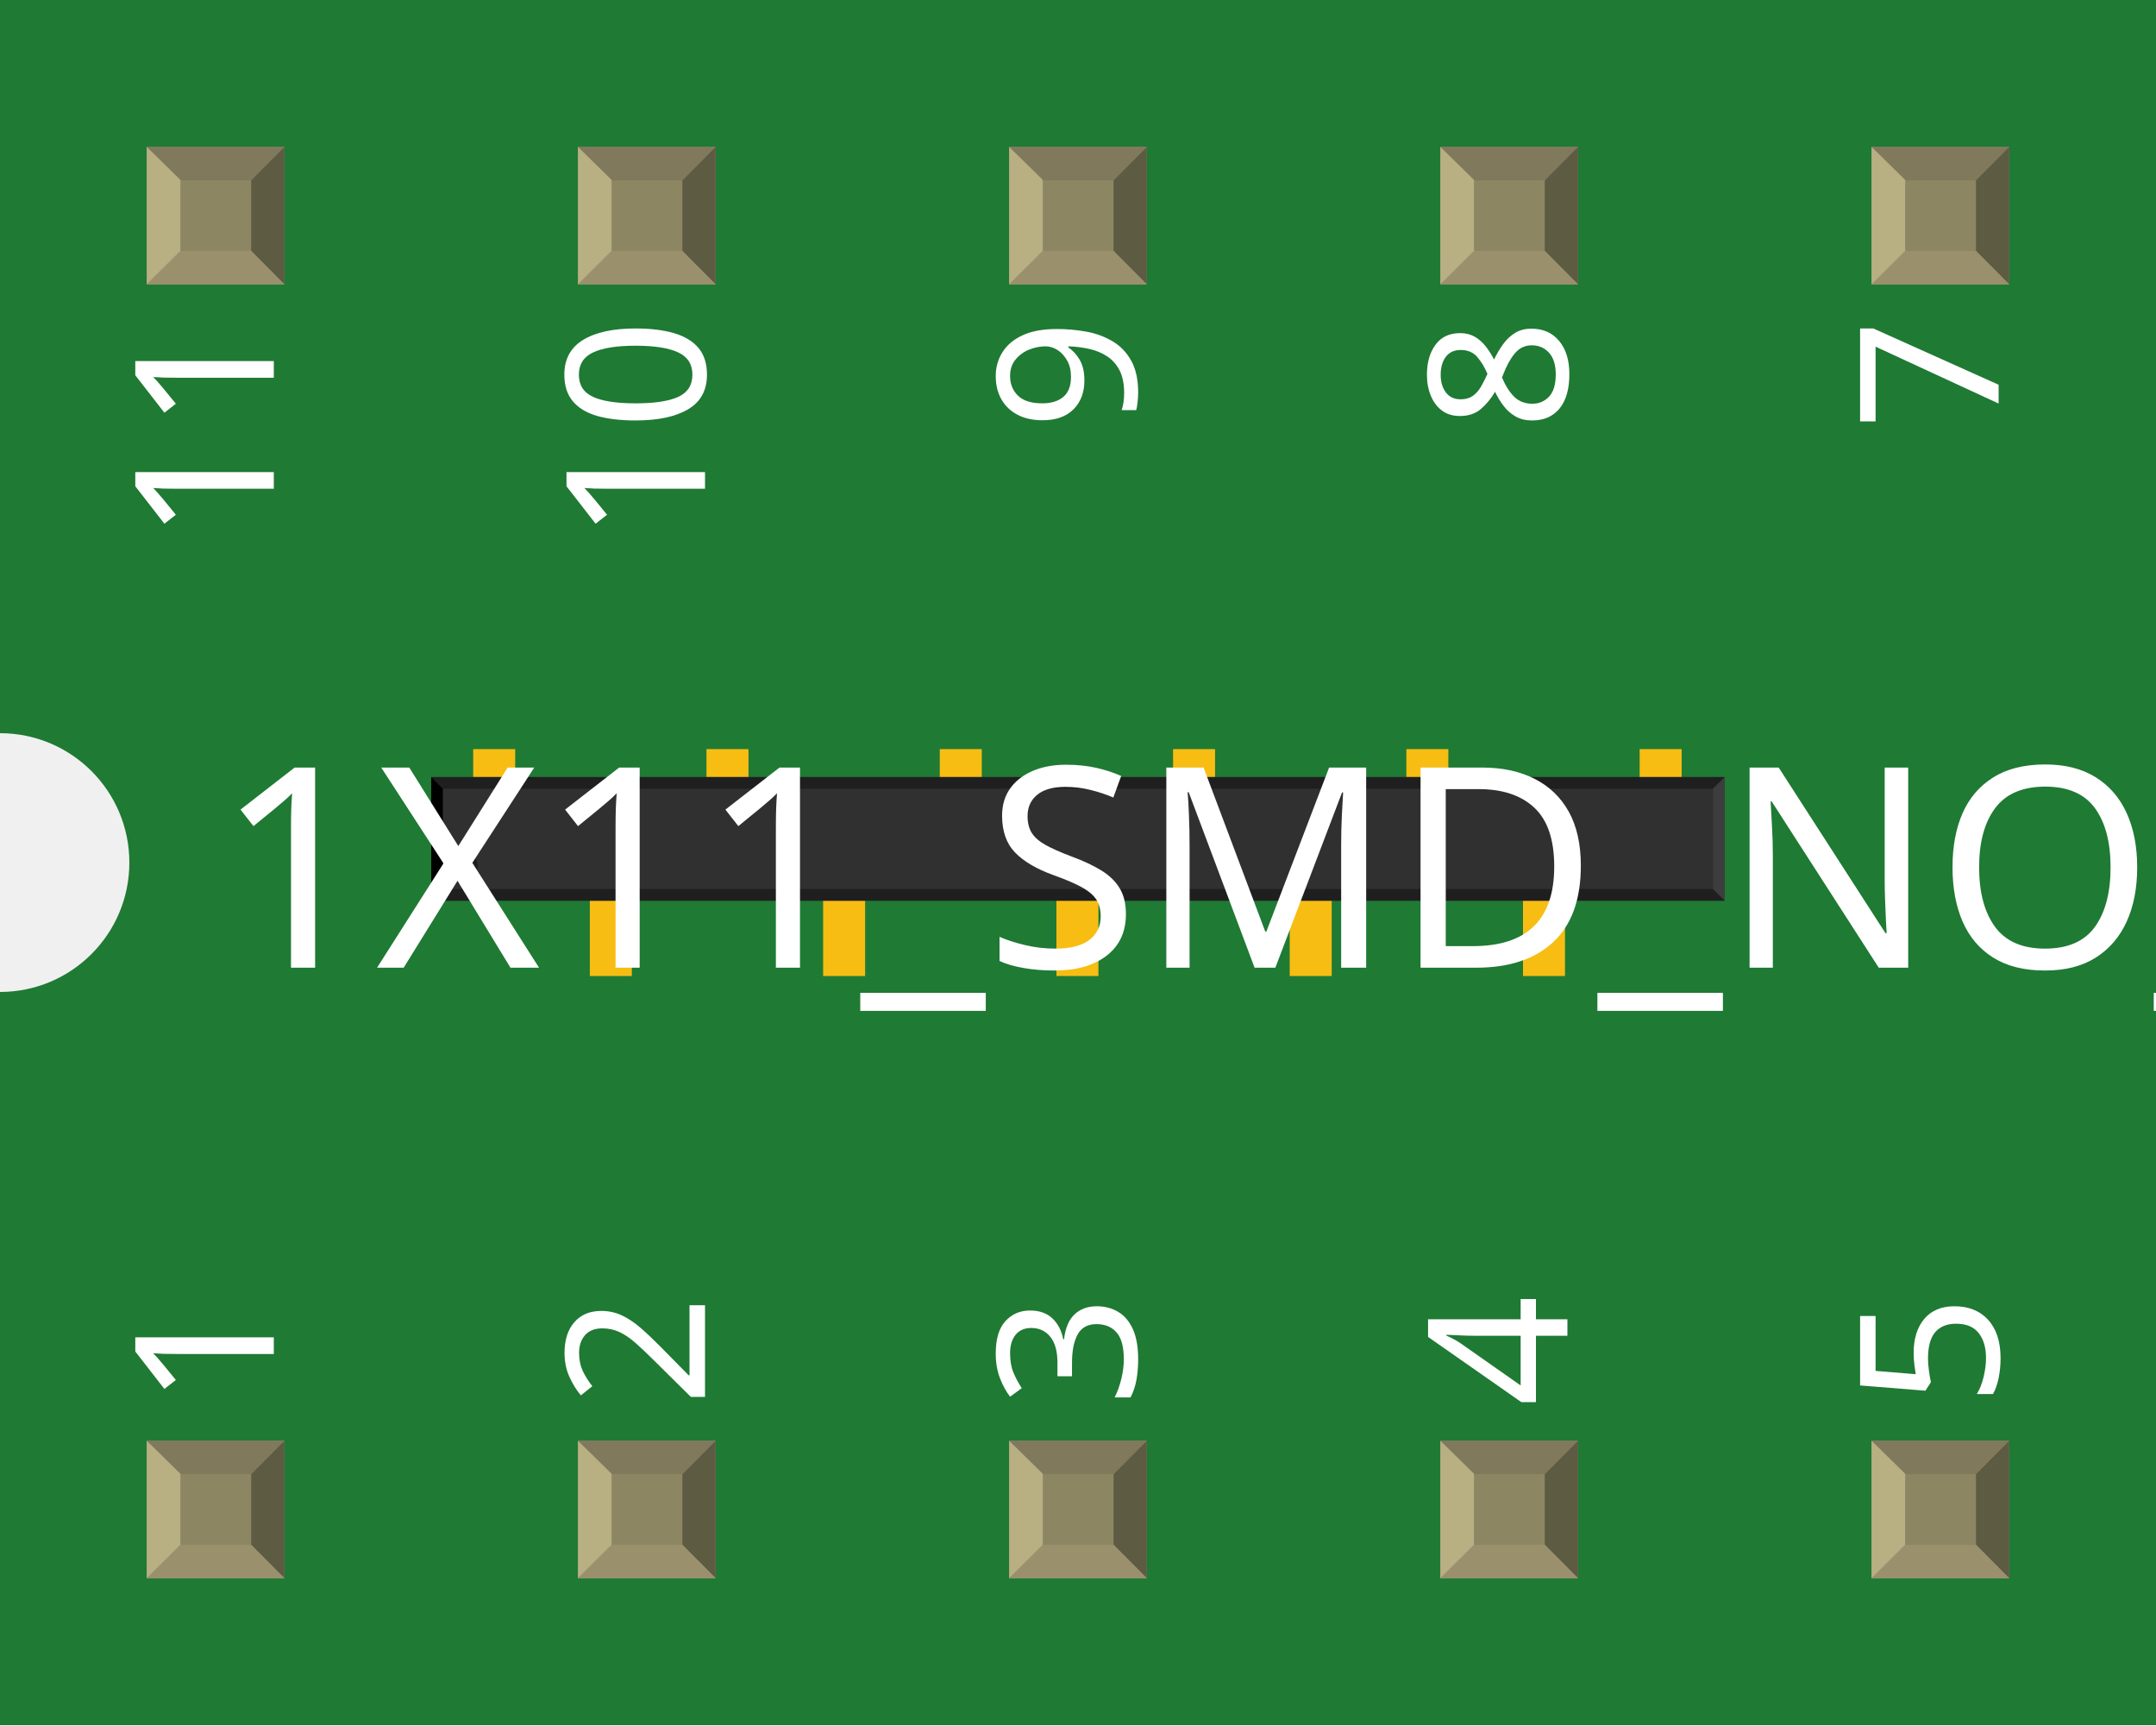
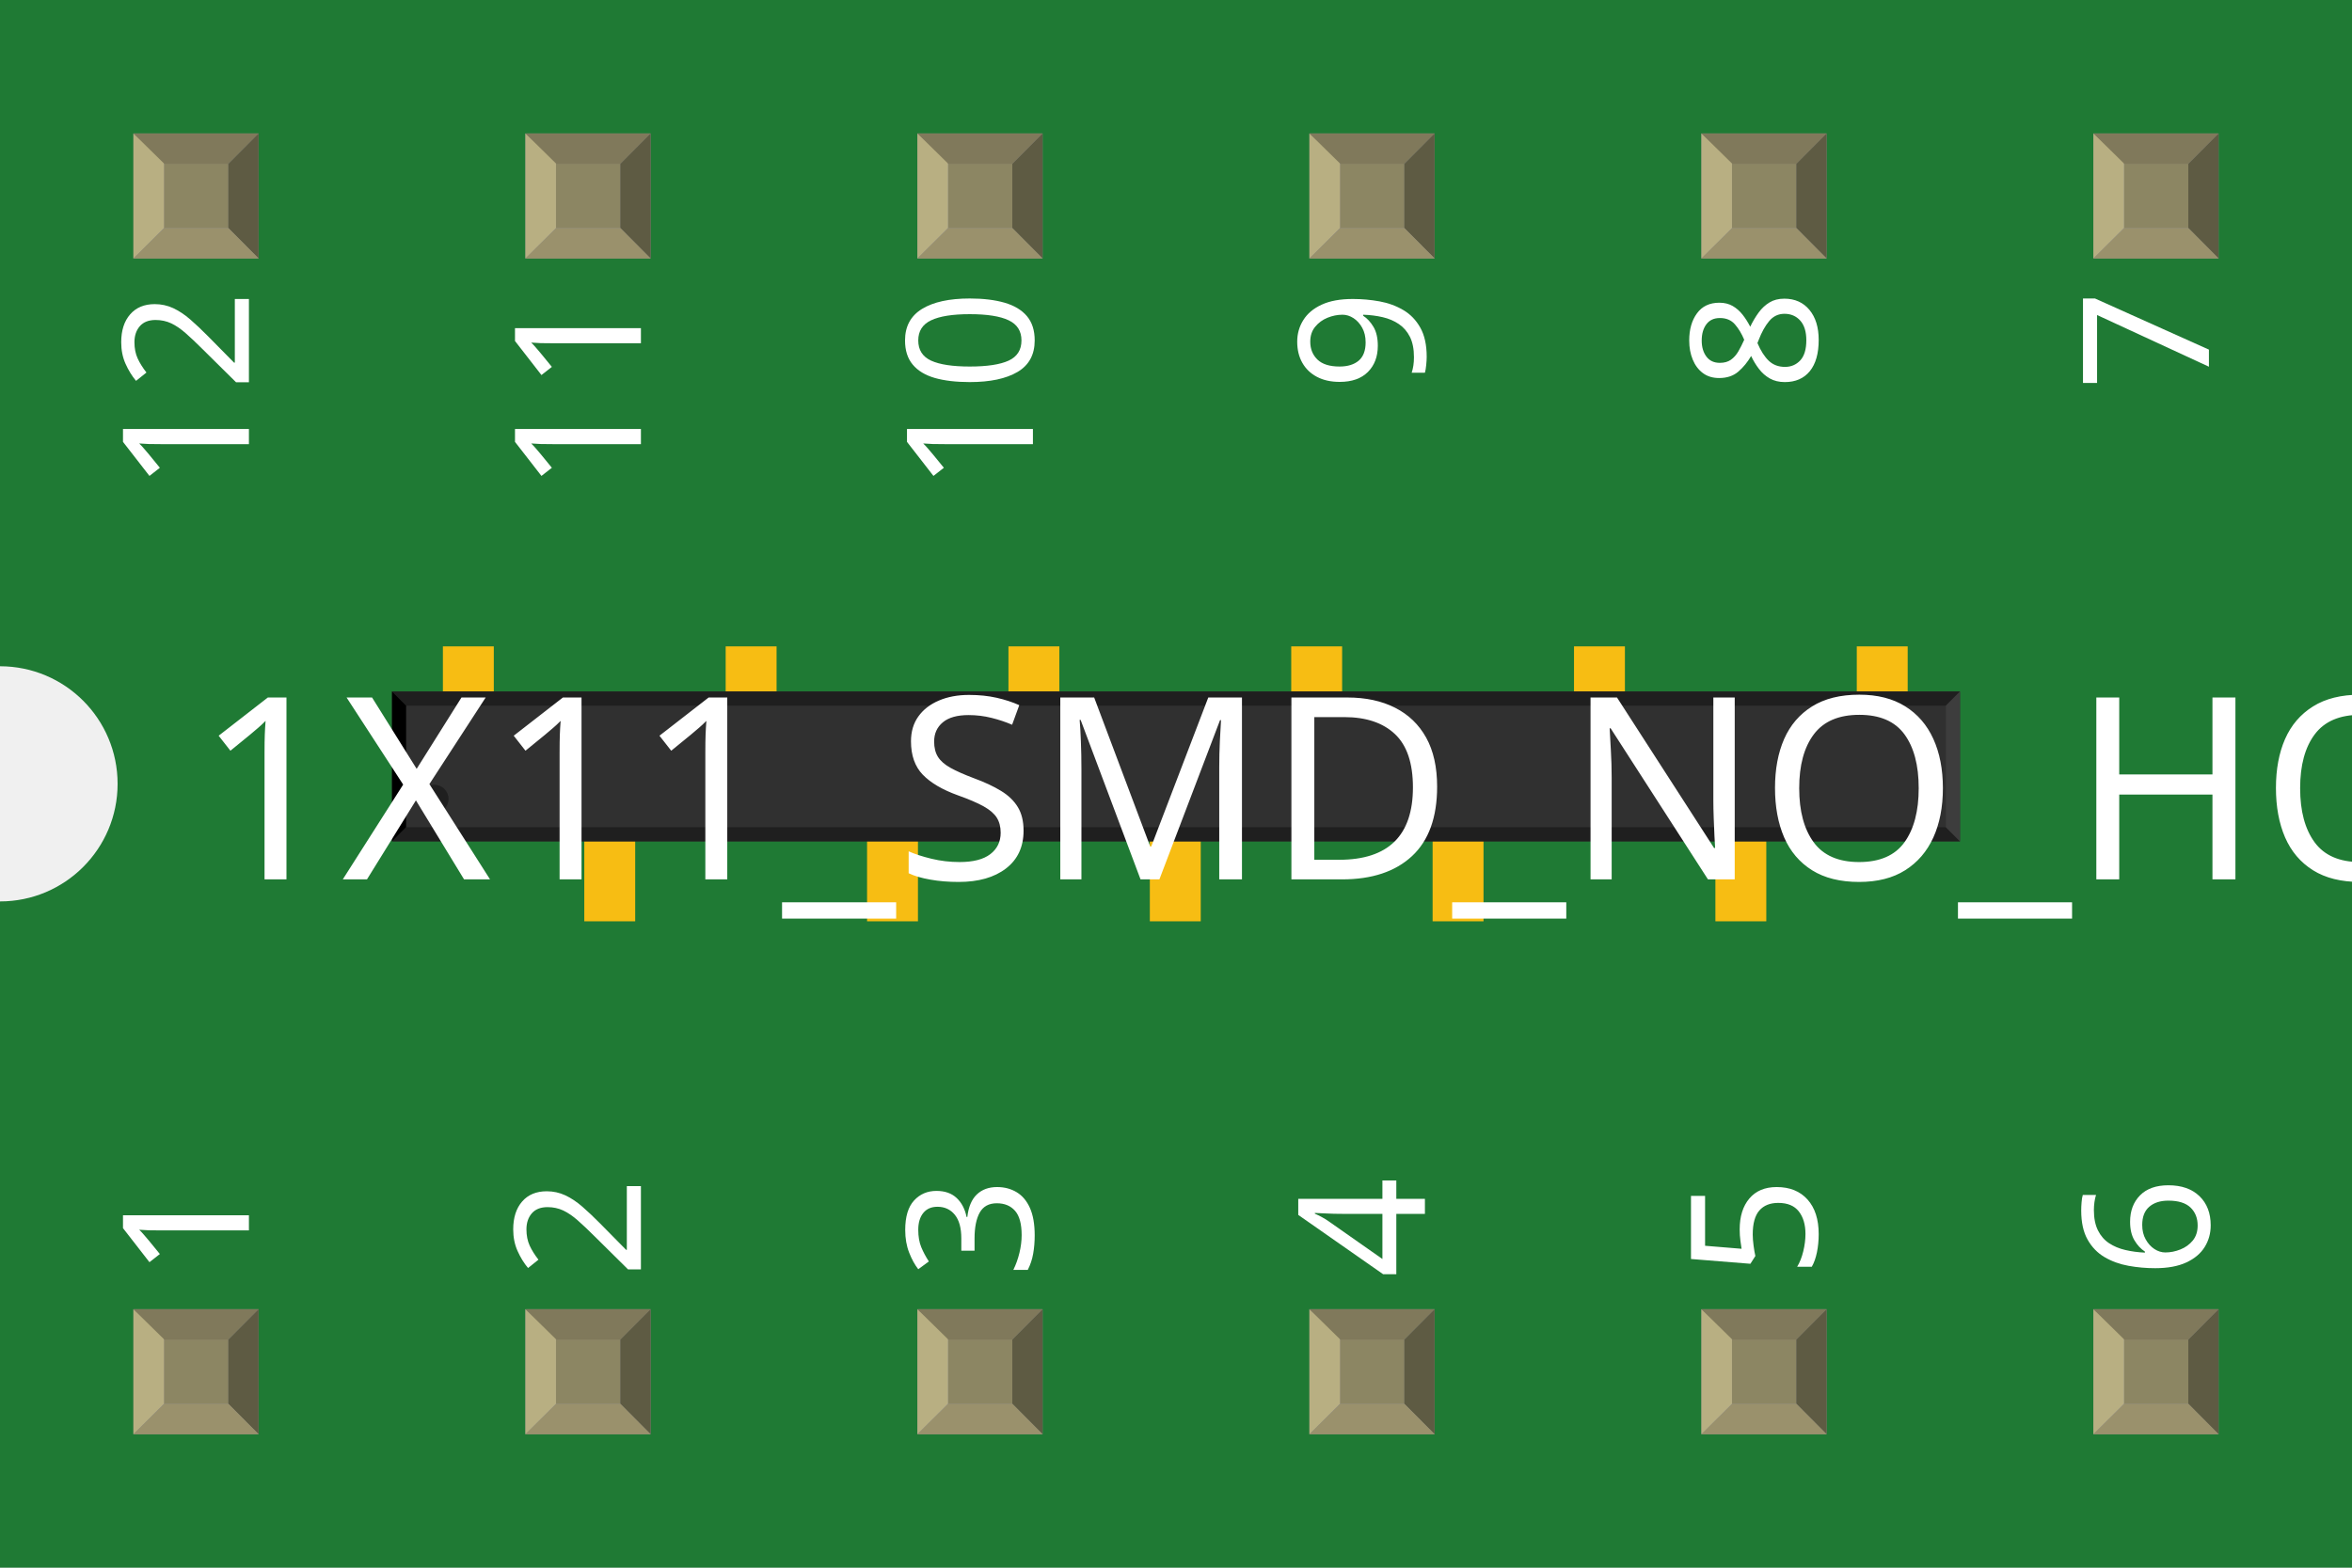
- <svg xmlns="http://www.w3.org/2000/svg" width="0.5in" x="0in" version="1.2" y="0in" height="0.4in" viewBox="0 0 500 400" baseProfile="tiny">
+ <svg xmlns="http://www.w3.org/2000/svg" width="0.6in" x="0in" version="1.2" y="0in" height="0.4in" viewBox="0 0 600 400" baseProfile="tiny">
  <g id="breadboard">
    <g id="icon">
-       <path fill="#1F7A34" stroke="none" stroke-width="0" d="M0,0L0,170A30,30 0 0 1 0,230L0,400L500,400L500,0L0,0z" />
-       <g transform="translate(-304.5,102.752)">
-         <g transform="matrix(0.270514, 0, 0, 0.270514, 404.5, 70.9411)">
+       <path fill="#1F7A34" stroke="none" stroke-width="0" d="M0,0L0,170A30,30 0 0 1 0,230L0,400L600,400L600,0L0,0z" />
+       <g transform="translate(-254.5,102.752)">
+         <g transform="matrix(0.360685, 0, 0, 0.360685, 354.5, 62.1721)">
          <rect width="36" x="36" y="0" fill="#F7BD13" connectorname="P$1" height="72.496" stroke="none" stroke-linecap="round" stroke-width="0" />
          <rect width="36" x="136" y="122" fill="#F7BD13" connectorname="P$2" height="72.496" stroke="none" stroke-linecap="round" stroke-width="0" />
          <rect width="36" x="236" y="0" fill="#F7BD13" connectorname="P$3" height="72.496" stroke="none" stroke-linecap="round" stroke-width="0" />
          <rect width="36" x="336" y="122" fill="#F7BD13" connectorname="P$4" height="72.496" stroke="none" stroke-linecap="round" stroke-width="0" />
          <rect width="36" x="436" y="0" fill="#F7BD13" connectorname="P$5" height="72.496" stroke="none" stroke-linecap="round" stroke-width="0" />
          <rect width="36" x="536" y="122" fill="#F7BD13" connectorname="P$6" height="72.496" stroke="none" stroke-linecap="round" stroke-width="0" />
          <rect width="36" x="636" y="0" fill="#F7BD13" connectorname="P$7" height="72.496" stroke="none" stroke-linecap="round" stroke-width="0" />
          <rect width="36" x="736" y="122" fill="#F7BD13" connectorname="P$8" height="72.496" stroke="none" stroke-linecap="round" stroke-width="0" />
          <rect width="36" x="836" y="0" fill="#F7BD13" connectorname="P$9" height="72.496" stroke="none" stroke-linecap="round" stroke-width="0" />
          <rect width="36" x="936" y="122" fill="#F7BD13" connectorname="P$10" height="72.496" stroke="none" stroke-linecap="round" stroke-width="0" />
          <rect width="36" x="1036" y="0" fill="#F7BD13" connectorname="P$11" height="72.496" stroke="none" stroke-linecap="round" stroke-width="0" />
-           <rect width="1109" x="0" y="23.939" fill="#303030" height="106" stroke="none" stroke-width="0" />
-           <polygon fill="#1f1f1f" points="0,23.939 1109,23.939 1099,33.939 10,33.939" />
-           <polygon fill="#1f1f1f" points="0,129.939 1109,129.939 1099,119.939 10,119.939" />
-           <polygon fill="#000000" points="0,23.939 0,129.939 10,119.939 10,33.939" />
-           <polygon fill="#3d3d3d" points="1109,23.939 1109,129.939 1099,119.939 1099,33.939" />
-           <circle fill="#1f1f1f" cx="30" cy="99.939" stroke="none" r="10" stroke-width="0" />
+           <rect width="1109" x="0" y="31.919" fill="#303030" height="106" stroke="none" stroke-width="0" />
+           <polygon fill="#1f1f1f" points="0,31.919 1109,31.919 1099,41.919 10,41.919" />
+           <polygon fill="#1f1f1f" points="0,137.919 1109,137.919 1099,127.919 10,127.919" />
+           <polygon fill="#000000" points="0,31.919 0,137.919 10,127.919 10,41.919" />
+           <polygon fill="#3d3d3d" points="1109,31.919 1109,137.919 1099,127.919 1099,41.919" />
+           <circle fill="#1f1f1f" cx="30" cy="107.919" stroke="none" r="10" stroke-width="0" />
        </g>
      </g>
      <text x="50" y="224.375" font-family="OCRA" fill="white" text-anchor="start" stroke="none" id="label" stroke-width="0" font-size="65">1X11_SMD_NO_HOLES</text>
      <g transform="translate(63.5,326.05)">
        <g transform="rotate(-90)">
          <text x="0" y="0" font-family="OCRA" fill="white" text-anchor="start" stroke="none" stroke-width="0" font-size="45">1</text>
        </g>
      </g>
      <g transform="translate(63.5,73.95)">
        <g transform="rotate(-90)">
-           <text x="0" y="0" font-family="OCRA" fill="white" text-anchor="end" stroke="none" stroke-width="0" font-size="45">11</text>
+           <text x="0" y="0" font-family="OCRA" fill="white" text-anchor="end" stroke="none" stroke-width="0" font-size="45">12</text>
        </g>
      </g>
      <g transform="translate(163.5,326.05)">
        <g transform="rotate(-90)">
          <text x="0" y="0" font-family="OCRA" fill="white" text-anchor="start" stroke="none" stroke-width="0" font-size="45">2</text>
        </g>
      </g>
      <g transform="translate(163.5,73.95)">
        <g transform="rotate(-90)">
-           <text x="0" y="0" font-family="OCRA" fill="white" text-anchor="end" stroke="none" stroke-width="0" font-size="45">10</text>
+           <text x="0" y="0" font-family="OCRA" fill="white" text-anchor="end" stroke="none" stroke-width="0" font-size="45">11</text>
        </g>
      </g>
      <g transform="translate(263.5,326.05)">
        <g transform="rotate(-90)">
          <text x="0" y="0" font-family="OCRA" fill="white" text-anchor="start" stroke="none" stroke-width="0" font-size="45">3</text>
        </g>
      </g>
      <g transform="translate(263.5,73.95)">
        <g transform="rotate(-90)">
-           <text x="0" y="0" font-family="OCRA" fill="white" text-anchor="end" stroke="none" stroke-width="0" font-size="45">9</text>
+           <text x="0" y="0" font-family="OCRA" fill="white" text-anchor="end" stroke="none" stroke-width="0" font-size="45">10</text>
        </g>
      </g>
      <g transform="translate(363.5,326.05)">
        <g transform="rotate(-90)">
          <text x="0" y="0" font-family="OCRA" fill="white" text-anchor="start" stroke="none" stroke-width="0" font-size="45">4</text>
        </g>
      </g>
      <g transform="translate(363.5,73.95)">
        <g transform="rotate(-90)">
-           <text x="0" y="0" font-family="OCRA" fill="white" text-anchor="end" stroke="none" stroke-width="0" font-size="45">8</text>
+           <text x="0" y="0" font-family="OCRA" fill="white" text-anchor="end" stroke="none" stroke-width="0" font-size="45">9</text>
        </g>
      </g>
      <g transform="translate(463.5,326.05)">
        <g transform="rotate(-90)">
          <text x="0" y="0" font-family="OCRA" fill="white" text-anchor="start" stroke="none" stroke-width="0" font-size="45">5</text>
        </g>
      </g>
      <g transform="translate(463.5,73.95)">
+         <g transform="rotate(-90)">
+           <text x="0" y="0" font-family="OCRA" fill="white" text-anchor="end" stroke="none" stroke-width="0" font-size="45">8</text>
+         </g>
+       </g>
+       <g transform="translate(563.5,326.05)">
+         <g transform="rotate(-90)">
+           <text x="0" y="0" font-family="OCRA" fill="white" text-anchor="start" stroke="none" stroke-width="0" font-size="45">6</text>
+         </g>
+       </g>
+       <g transform="translate(563.5,73.95)">
        <g transform="rotate(-90)">
          <text x="0" y="0" font-family="OCRA" fill="white" text-anchor="end" stroke="none" stroke-width="0" font-size="45">7</text>
        </g>
      </g>
    </g>
    <g transform="translate(34.035,334.05)">
      <rect width="31.93" x="0" y="0" fill="#8D8C8C" height="31.9" id="connector0pad" stroke-width="0" />
      <rect width="16.444" x="7.792" y="7.735" fill="#8C8663" height="16.415" stroke-width="0" />
      <polygon fill="#B8AF82" points="0,31.9,7.792,24.137,7.792,6.972,0,0" stroke-width="0" />
      <polygon fill="#80795B" points="24.208,7.763,7.903,7.763,0,0,31.93,0" stroke-width="0" />
      <polygon fill="#5E5B43" points="24.208,24.137,24.208,7.763,31.93,0,31.93,31.9" stroke-width="0" />
      <polygon fill="#9A916C" points="0,31.9,7.875,24.137,24.208,24.137,31.93,31.9" stroke-width="0" />
    </g>
    <g transform="translate(34.035,34.05)">
-       <rect width="31.93" x="0" y="0" fill="#8D8C8C" height="31.9" id="connector10pad" stroke-width="0" />
+       <rect width="31.93" x="0" y="0" fill="#8D8C8C" height="31.9" id="connector11pad" stroke-width="0" />
      <rect width="16.444" x="7.792" y="7.735" fill="#8C8663" height="16.415" stroke-width="0" />
      <polygon fill="#B8AF82" points="0,31.9,7.792,24.137,7.792,6.972,0,0" stroke-width="0" />
      <polygon fill="#80795B" points="24.208,7.763,7.903,7.763,0,0,31.93,0" stroke-width="0" />
      <polygon fill="#5E5B43" points="24.208,24.137,24.208,7.763,31.93,0,31.93,31.9" stroke-width="0" />
      <polygon fill="#9A916C" points="0,31.9,7.875,24.137,24.208,24.137,31.93,31.9" stroke-width="0" />
    </g>
    <g transform="translate(134.035,334.05)">
      <rect width="31.93" x="0" y="0" fill="#8D8C8C" height="31.9" id="connector1pad" stroke-width="0" />
      <rect width="16.444" x="7.792" y="7.735" fill="#8C8663" height="16.415" stroke-width="0" />
      <polygon fill="#B8AF82" points="0,31.9,7.792,24.137,7.792,6.972,0,0" stroke-width="0" />
      <polygon fill="#80795B" points="24.208,7.763,7.903,7.763,0,0,31.93,0" stroke-width="0" />
      <polygon fill="#5E5B43" points="24.208,24.137,24.208,7.763,31.93,0,31.93,31.9" stroke-width="0" />
      <polygon fill="#9A916C" points="0,31.9,7.875,24.137,24.208,24.137,31.93,31.9" stroke-width="0" />
    </g>
    <g transform="translate(134.035,34.05)">
-       <rect width="31.93" x="0" y="0" fill="#8D8C8C" height="31.9" id="connector9pad" stroke-width="0" />
+       <rect width="31.93" x="0" y="0" fill="#8D8C8C" height="31.9" id="connector10pad" stroke-width="0" />
      <rect width="16.444" x="7.792" y="7.735" fill="#8C8663" height="16.415" stroke-width="0" />
      <polygon fill="#B8AF82" points="0,31.9,7.792,24.137,7.792,6.972,0,0" stroke-width="0" />
      <polygon fill="#80795B" points="24.208,7.763,7.903,7.763,0,0,31.93,0" stroke-width="0" />
      <polygon fill="#5E5B43" points="24.208,24.137,24.208,7.763,31.93,0,31.93,31.9" stroke-width="0" />
      <polygon fill="#9A916C" points="0,31.9,7.875,24.137,24.208,24.137,31.93,31.9" stroke-width="0" />
    </g>
    <g transform="translate(234.035,334.05)">
      <rect width="31.93" x="0" y="0" fill="#8D8C8C" height="31.9" id="connector2pad" stroke-width="0" />
      <rect width="16.444" x="7.792" y="7.735" fill="#8C8663" height="16.415" stroke-width="0" />
      <polygon fill="#B8AF82" points="0,31.9,7.792,24.137,7.792,6.972,0,0" stroke-width="0" />
      <polygon fill="#80795B" points="24.208,7.763,7.903,7.763,0,0,31.93,0" stroke-width="0" />
      <polygon fill="#5E5B43" points="24.208,24.137,24.208,7.763,31.93,0,31.93,31.9" stroke-width="0" />
      <polygon fill="#9A916C" points="0,31.9,7.875,24.137,24.208,24.137,31.93,31.9" stroke-width="0" />
    </g>
    <g transform="translate(234.035,34.05)">
-       <rect width="31.93" x="0" y="0" fill="#8D8C8C" height="31.9" id="connector8pad" stroke-width="0" />
+       <rect width="31.93" x="0" y="0" fill="#8D8C8C" height="31.9" id="connector9pad" stroke-width="0" />
      <rect width="16.444" x="7.792" y="7.735" fill="#8C8663" height="16.415" stroke-width="0" />
      <polygon fill="#B8AF82" points="0,31.9,7.792,24.137,7.792,6.972,0,0" stroke-width="0" />
      <polygon fill="#80795B" points="24.208,7.763,7.903,7.763,0,0,31.93,0" stroke-width="0" />
      <polygon fill="#5E5B43" points="24.208,24.137,24.208,7.763,31.93,0,31.93,31.9" stroke-width="0" />
      <polygon fill="#9A916C" points="0,31.9,7.875,24.137,24.208,24.137,31.93,31.9" stroke-width="0" />
    </g>
    <g transform="translate(334.035,334.05)">
      <rect width="31.93" x="0" y="0" fill="#8D8C8C" height="31.9" id="connector3pad" stroke-width="0" />
      <rect width="16.444" x="7.792" y="7.735" fill="#8C8663" height="16.415" stroke-width="0" />
      <polygon fill="#B8AF82" points="0,31.9,7.792,24.137,7.792,6.972,0,0" stroke-width="0" />
      <polygon fill="#80795B" points="24.208,7.763,7.903,7.763,0,0,31.93,0" stroke-width="0" />
      <polygon fill="#5E5B43" points="24.208,24.137,24.208,7.763,31.93,0,31.93,31.9" stroke-width="0" />
      <polygon fill="#9A916C" points="0,31.9,7.875,24.137,24.208,24.137,31.93,31.9" stroke-width="0" />
    </g>
    <g transform="translate(334.035,34.05)">
-       <rect width="31.93" x="0" y="0" fill="#8D8C8C" height="31.9" id="connector7pad" stroke-width="0" />
+       <rect width="31.93" x="0" y="0" fill="#8D8C8C" height="31.9" id="connector8pad" stroke-width="0" />
      <rect width="16.444" x="7.792" y="7.735" fill="#8C8663" height="16.415" stroke-width="0" />
      <polygon fill="#B8AF82" points="0,31.9,7.792,24.137,7.792,6.972,0,0" stroke-width="0" />
      <polygon fill="#80795B" points="24.208,7.763,7.903,7.763,0,0,31.93,0" stroke-width="0" />
      <polygon fill="#5E5B43" points="24.208,24.137,24.208,7.763,31.93,0,31.93,31.9" stroke-width="0" />
      <polygon fill="#9A916C" points="0,31.9,7.875,24.137,24.208,24.137,31.93,31.9" stroke-width="0" />
    </g>
    <g transform="translate(434.035,334.05)">
      <rect width="31.93" x="0" y="0" fill="#8D8C8C" height="31.9" id="connector4pad" stroke-width="0" />
      <rect width="16.444" x="7.792" y="7.735" fill="#8C8663" height="16.415" stroke-width="0" />
      <polygon fill="#B8AF82" points="0,31.9,7.792,24.137,7.792,6.972,0,0" stroke-width="0" />
      <polygon fill="#80795B" points="24.208,7.763,7.903,7.763,0,0,31.93,0" stroke-width="0" />
      <polygon fill="#5E5B43" points="24.208,24.137,24.208,7.763,31.93,0,31.93,31.9" stroke-width="0" />
      <polygon fill="#9A916C" points="0,31.9,7.875,24.137,24.208,24.137,31.93,31.9" stroke-width="0" />
    </g>
    <g transform="translate(434.035,34.05)">
+       <rect width="31.93" x="0" y="0" fill="#8D8C8C" height="31.9" id="connector7pad" stroke-width="0" />
+       <rect width="16.444" x="7.792" y="7.735" fill="#8C8663" height="16.415" stroke-width="0" />
+       <polygon fill="#B8AF82" points="0,31.9,7.792,24.137,7.792,6.972,0,0" stroke-width="0" />
+       <polygon fill="#80795B" points="24.208,7.763,7.903,7.763,0,0,31.93,0" stroke-width="0" />
+       <polygon fill="#5E5B43" points="24.208,24.137,24.208,7.763,31.93,0,31.93,31.9" stroke-width="0" />
+       <polygon fill="#9A916C" points="0,31.9,7.875,24.137,24.208,24.137,31.93,31.9" stroke-width="0" />
+     </g>
+     <g transform="translate(534.035,334.05)">
+       <rect width="31.93" x="0" y="0" fill="#8D8C8C" height="31.9" id="connector5pad" stroke-width="0" />
+       <rect width="16.444" x="7.792" y="7.735" fill="#8C8663" height="16.415" stroke-width="0" />
+       <polygon fill="#B8AF82" points="0,31.9,7.792,24.137,7.792,6.972,0,0" stroke-width="0" />
+       <polygon fill="#80795B" points="24.208,7.763,7.903,7.763,0,0,31.93,0" stroke-width="0" />
+       <polygon fill="#5E5B43" points="24.208,24.137,24.208,7.763,31.93,0,31.93,31.9" stroke-width="0" />
+       <polygon fill="#9A916C" points="0,31.9,7.875,24.137,24.208,24.137,31.93,31.9" stroke-width="0" />
+     </g>
+     <g transform="translate(534.035,34.05)">
      <rect width="31.93" x="0" y="0" fill="#8D8C8C" height="31.9" id="connector6pad" stroke-width="0" />
      <rect width="16.444" x="7.792" y="7.735" fill="#8C8663" height="16.415" stroke-width="0" />
      <polygon fill="#B8AF82" points="0,31.9,7.792,24.137,7.792,6.972,0,0" stroke-width="0" />
      <polygon fill="#80795B" points="24.208,7.763,7.903,7.763,0,0,31.93,0" stroke-width="0" />
      <polygon fill="#5E5B43" points="24.208,24.137,24.208,7.763,31.93,0,31.93,31.9" stroke-width="0" />
      <polygon fill="#9A916C" points="0,31.9,7.875,24.137,24.208,24.137,31.93,31.9" stroke-width="0" />
    </g>
  </g>
</svg>
